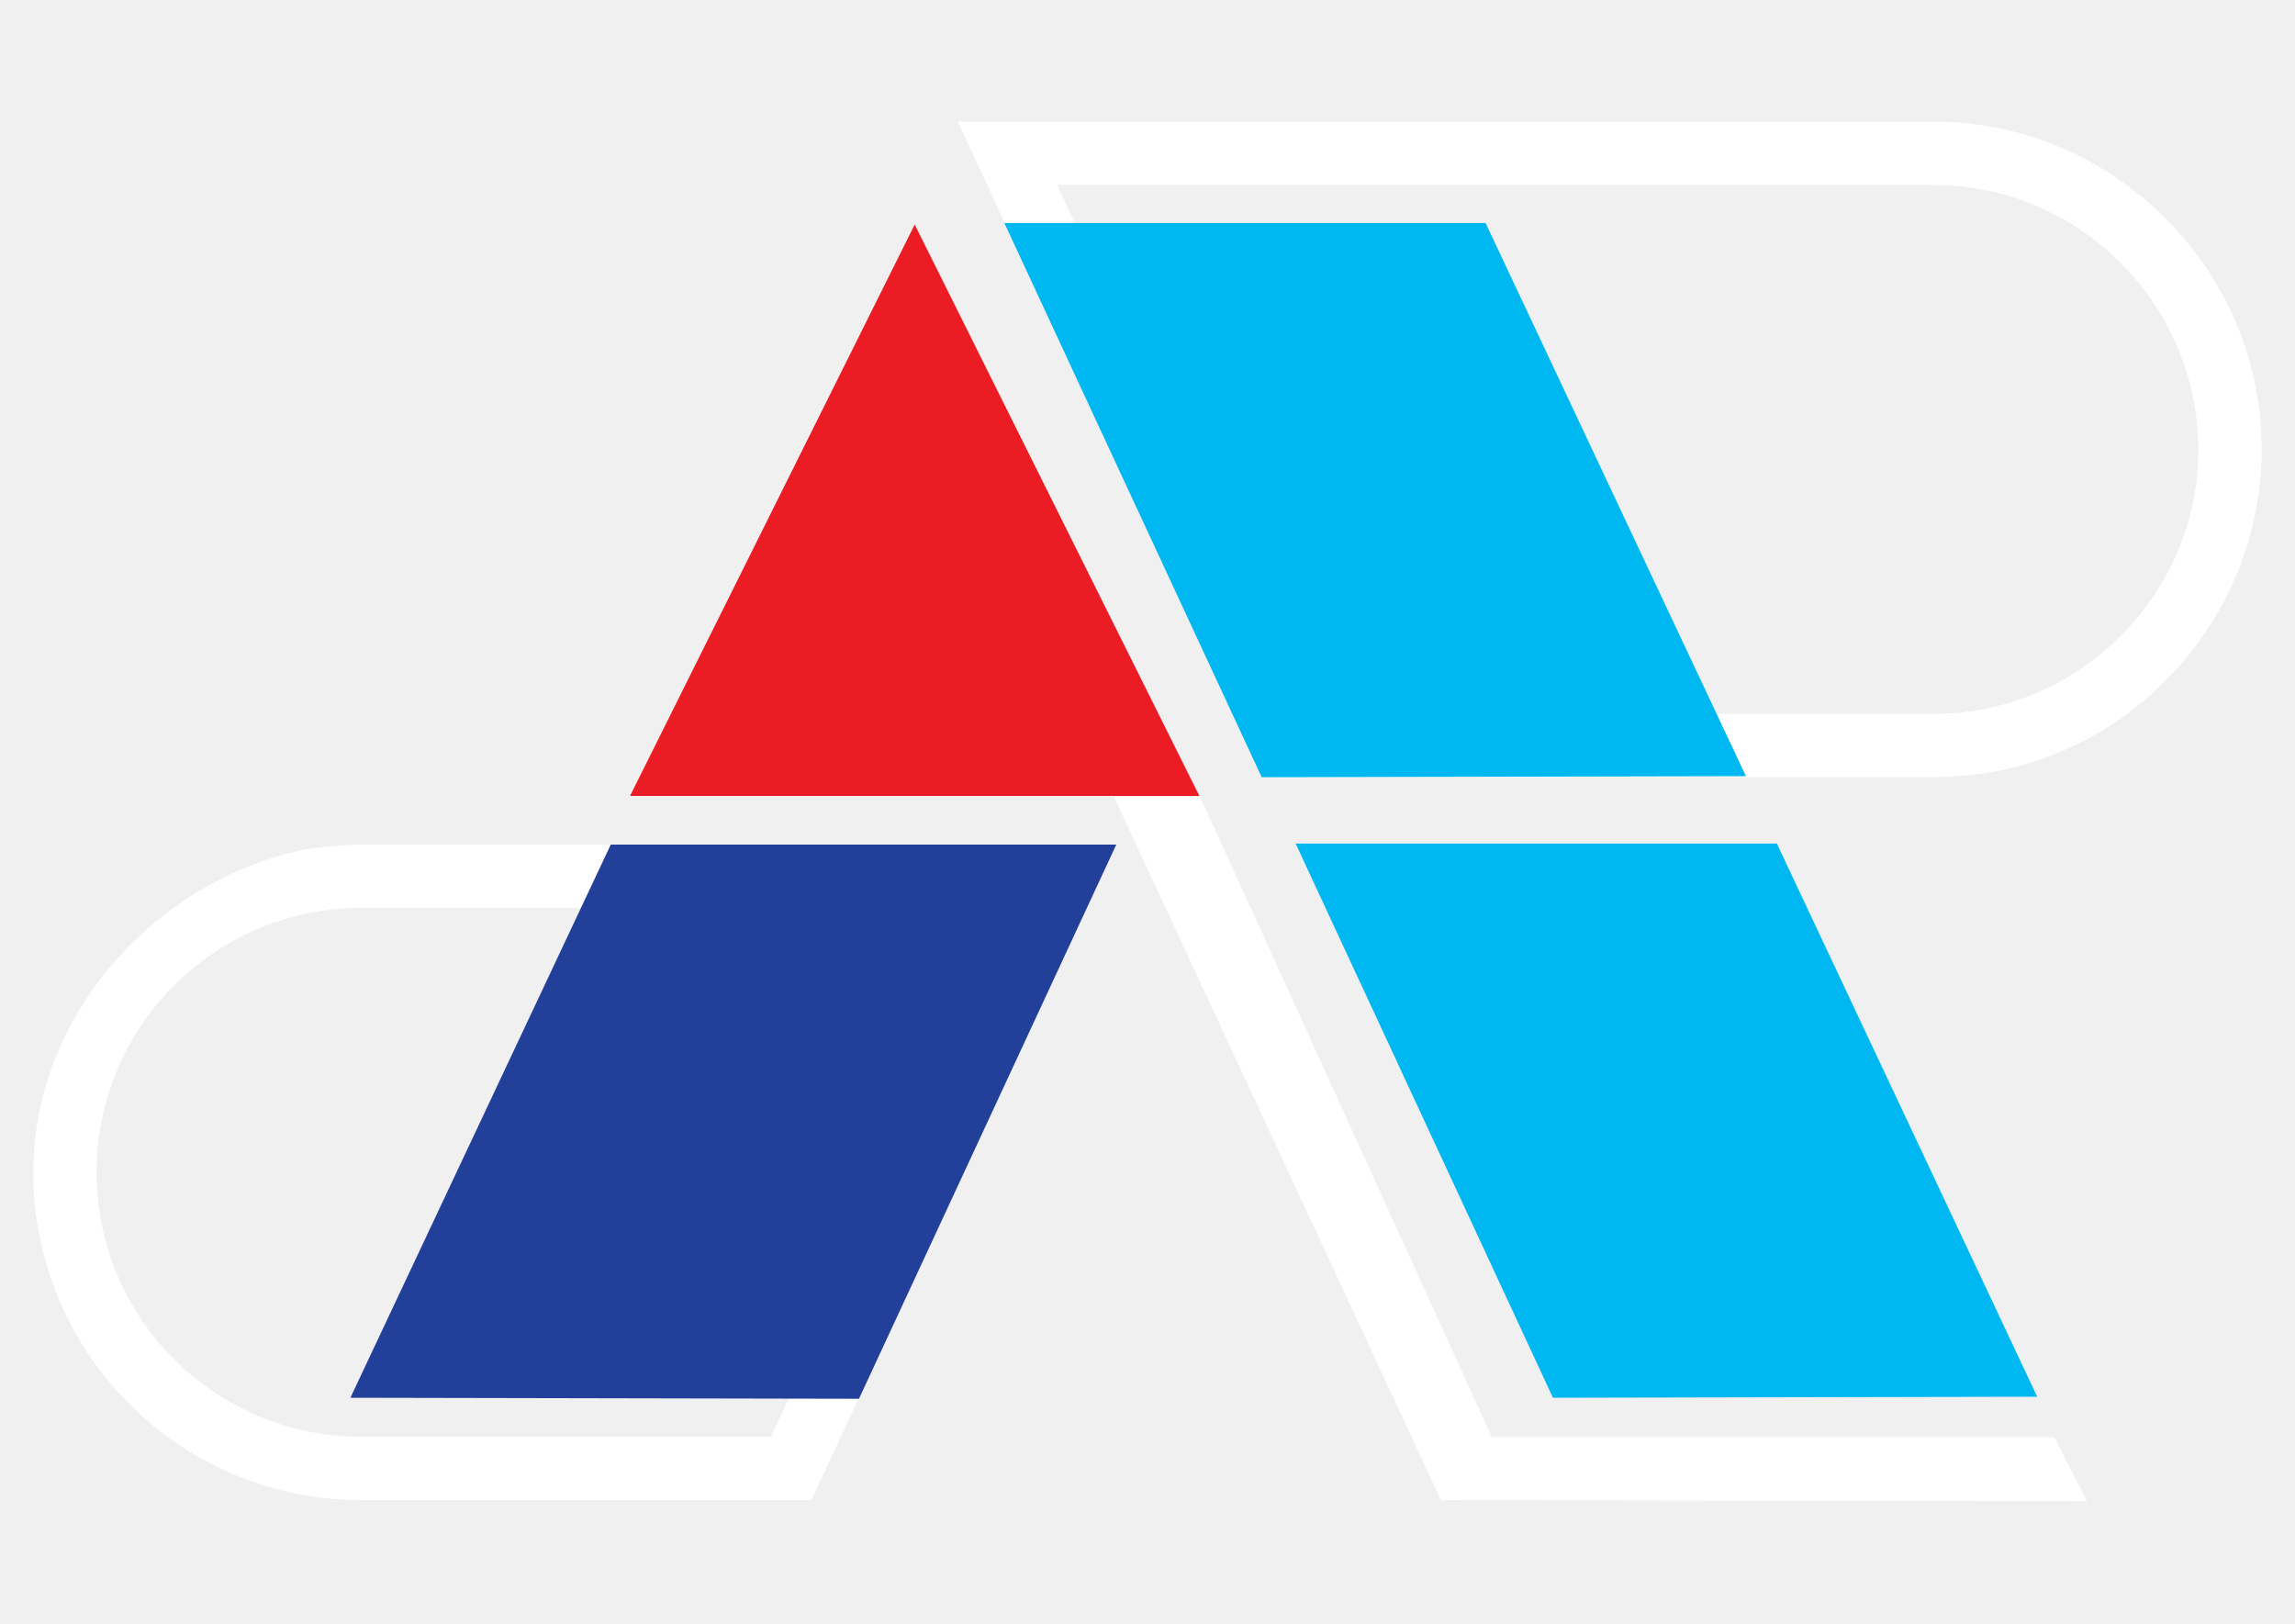
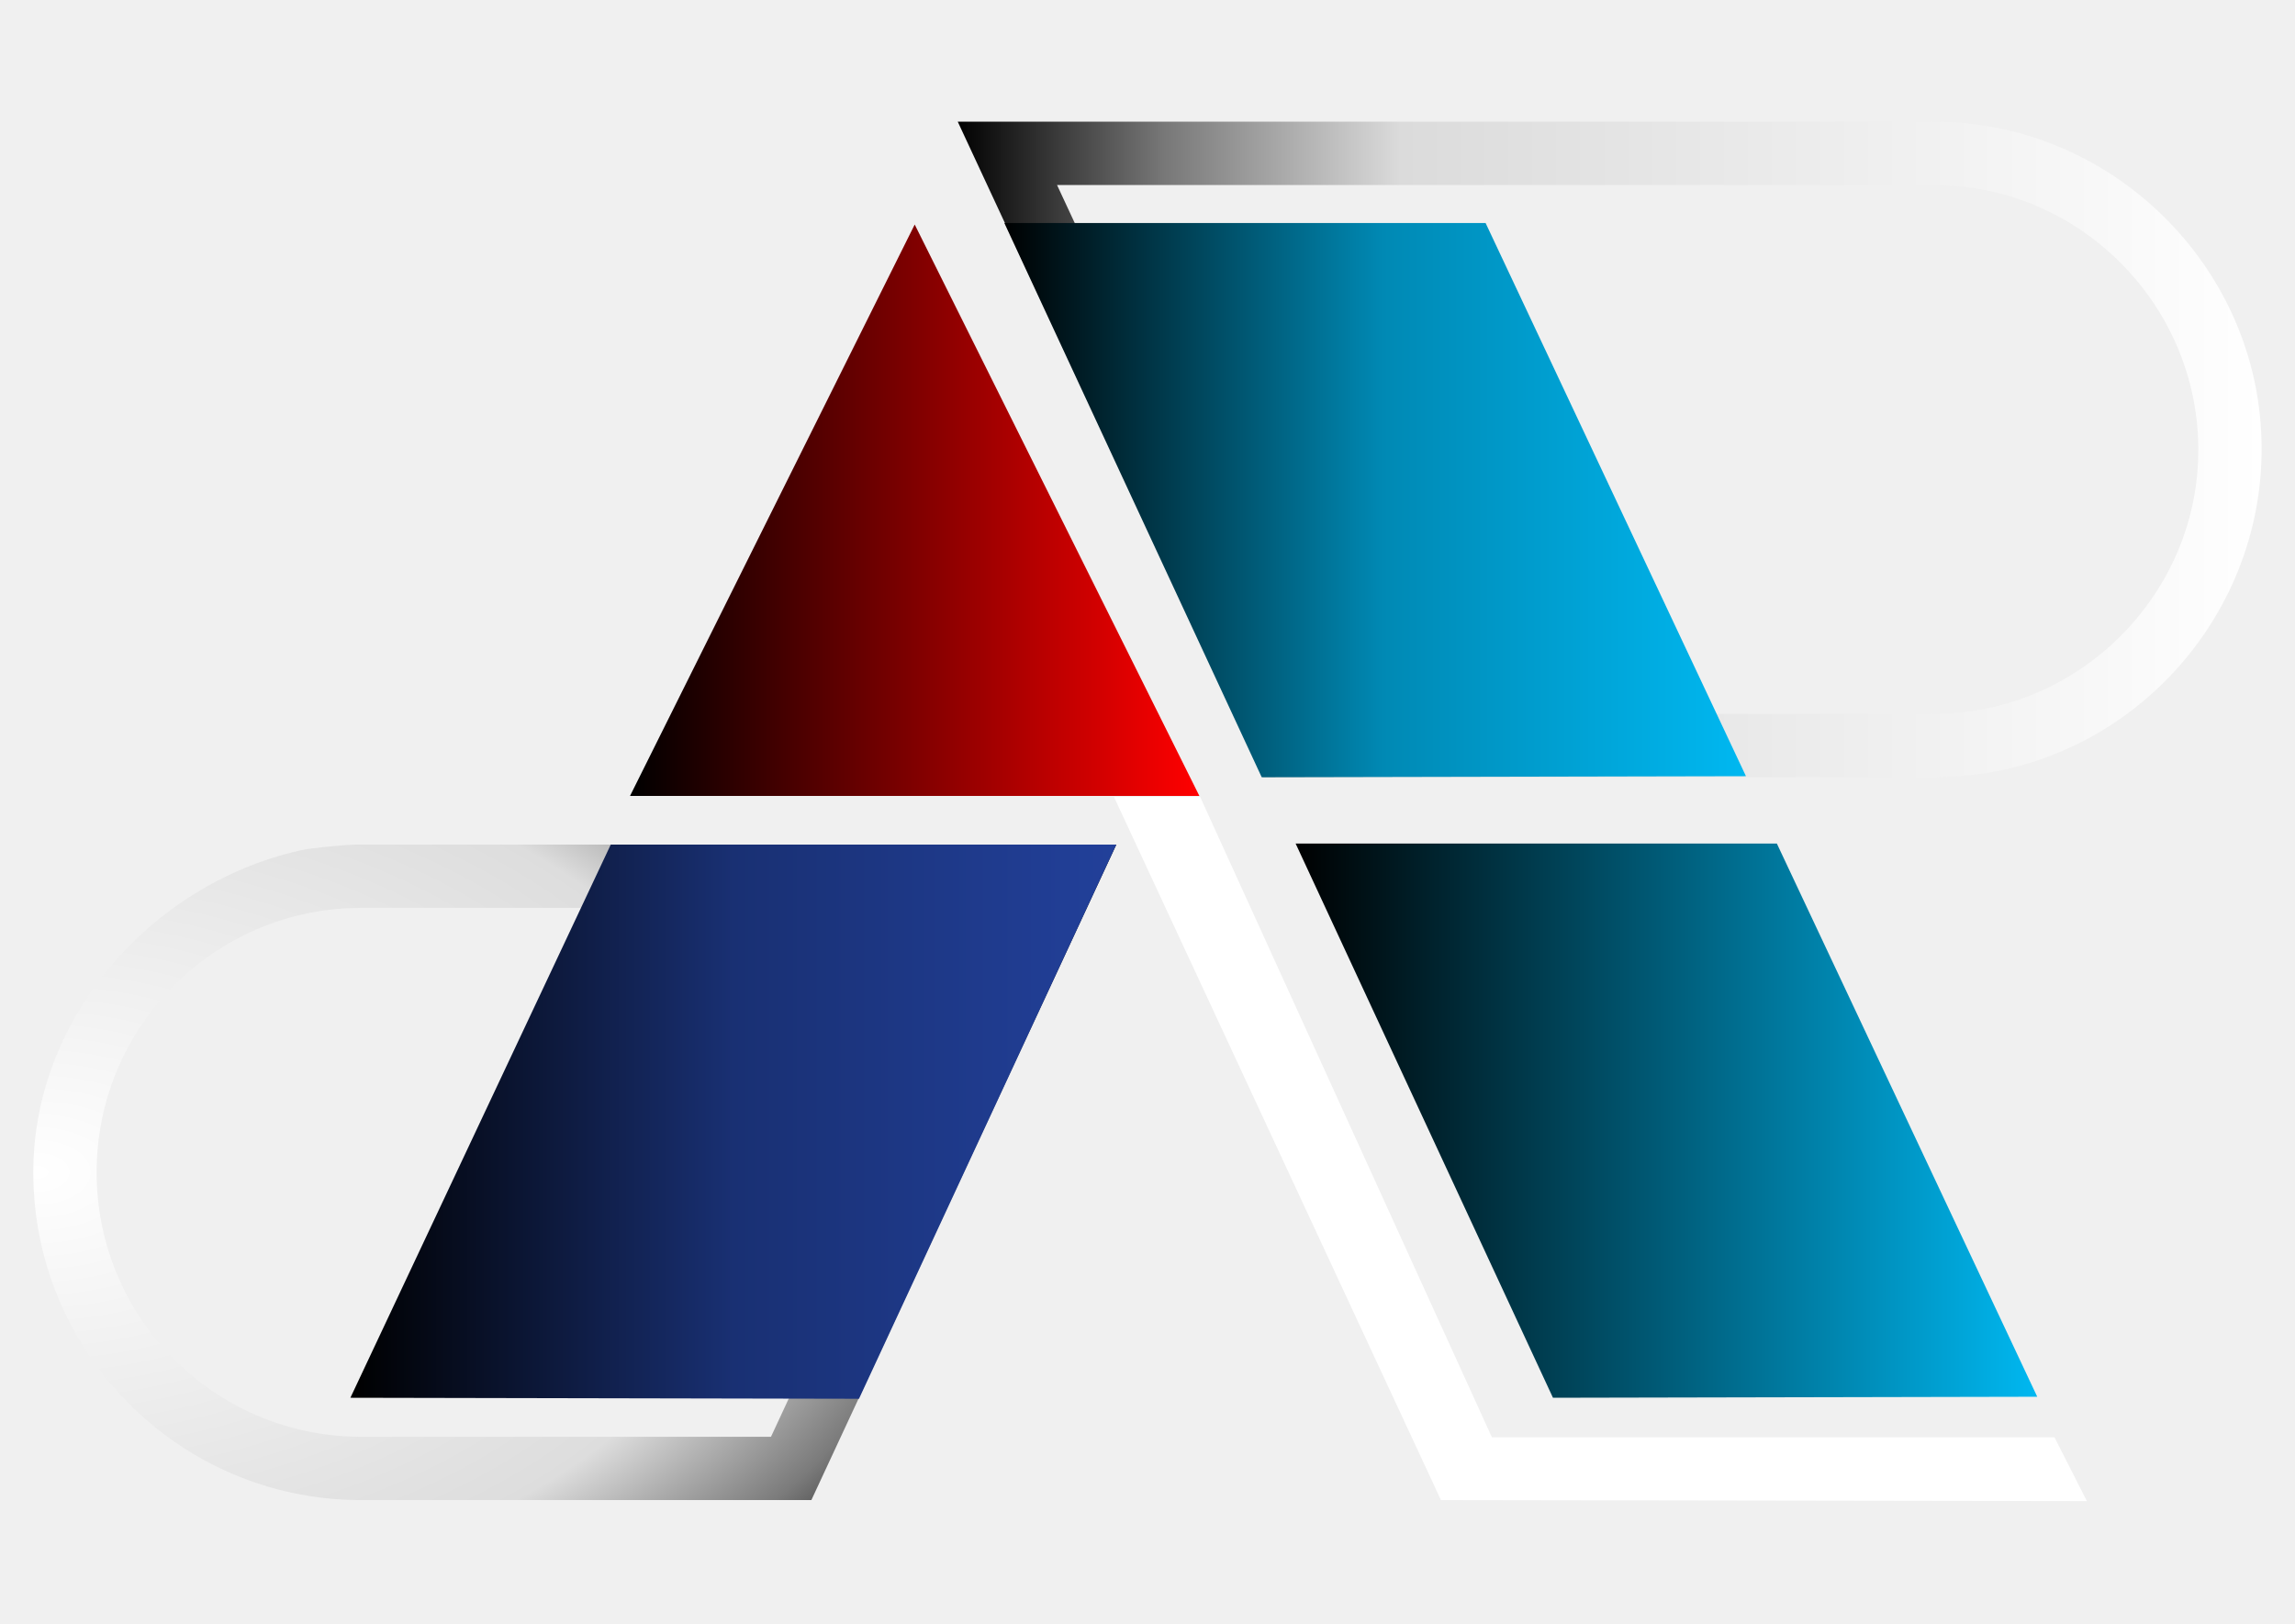
<svg xmlns="http://www.w3.org/2000/svg" width="100%" height="100%" viewBox="0 0 3508 2481" version="1.1" xml:space="preserve" style="fill-rule:evenodd;clip-rule:evenodd;stroke-linejoin:round;stroke-miterlimit:2;">
-   <path d="M467.997,1297.93c0.031,0.032 48.688,-6.405 73.771,-6.901l0.024,-0.1l1164.538,0l-466.125,1001.936l-692.219,0l0,-0.015c-274.713,-2.084 -497.097,-225.753 -497.097,-500.953c0,-242.174 188.57,-447.487 417.108,-493.967Zm65.493,90.196c-214.566,9.609 -385.814,186.852 -385.814,403.771c0,222.028 179.409,402.488 401.044,404.17l0.957,0.012l628.807,-0l376.07,-808.363l-1004.245,0l-16.819,0.41Z" style="fill:#fff;" />
-   <path d="M2959.138,1187.948l-1029.037,0l-466.125,-1001.936l1340.377,0l-0.074,-0.11l74.332,0c28.636,-0.005 73.558,0.11 73.558,0.11l-0,0.015c260.495,-1.976 476.924,198.84 502.251,449.763c26.568,263.211 -156.411,496.95 -405.835,543.612c-35.336,6.611 -73.975,8.108 -89.446,8.447l-0.002,0.099Zm-6.237,-96.705c0.001,-0.031 0.001,-0.063 0.002,-0.094c210.226,1.595 384.8,-160.462 405.23,-362.869c24.225,-240.005 -167.09,-447.276 -405.23,-445.47l-0.007,-0.012l-0.005,0l0.012,0.012l-1337.151,-0.012l376.07,808.363l960.347,0l-0,0.09l0.732,-0.008Z" style="fill:#fff;" />
+   <path d="M467.997,1297.93c0.031,0.032 48.688,-6.405 73.771,-6.901l0.024,-0.1l1164.538,0l-466.125,1001.936l-692.219,0l0,-0.015c-274.713,-2.084 -497.097,-225.753 -497.097,-500.953c0,-242.174 188.57,-447.487 417.108,-493.967Zm65.493,90.196c-214.566,9.609 -385.814,186.852 -385.814,403.771c0,222.028 179.409,402.488 401.044,404.17l0.957,0.012l628.807,-0l376.07,-808.363l-1004.245,0l-16.819,0.41Z" style="fill:url(#_Radial1);" />
+   <path d="M2959.138,1187.948l-1029.037,0l-466.125,-1001.936l1340.377,0l-0.074,-0.11l74.332,0c28.636,-0.005 73.558,0.11 73.558,0.11l-0,0.015c260.495,-1.976 476.924,198.84 502.251,449.763c26.568,263.211 -156.411,496.95 -405.835,543.612c-35.336,6.611 -73.975,8.108 -89.446,8.447l-0.002,0.099Zm-6.237,-96.705c0.001,-0.031 0.001,-0.063 0.002,-0.094c210.226,1.595 384.8,-160.462 405.23,-362.869c24.225,-240.005 -167.09,-447.276 -405.23,-445.47l-0.007,-0.012l-0.005,0l0.012,0.012l-1337.151,-0.012l376.07,808.363l960.347,0l-0,0.09l0.732,-0.008Z" style="fill:url(#_Linear2);" />
  <path d="M1834.523,1218.145l445.889,978.708l859.91,0l49.555,97.561l-987.331,-1.549l-499.74,-1074.72l131.716,0Z" style="fill:#fff;" />
-   <path d="M1398.161,343.193l435.153,873.404l-870.306,0l435.153,-873.404Z" style="fill:#eb1c24;" />
-   <path d="M2716.009,1289.38l397.987,845.529l-740.225,1.549l-393.341,-847.078l735.579,0Z" style="fill:#00b8f1;" />
-   <path d="M2270.79,340.87l397.987,845.529l-740.225,1.549l-393.341,-847.078l735.579,0Z" style="fill:#00b8f1;" />
-   <path d="M933.574,1290.929l-397.987,845.529l777.391,1.549l393.341,-847.078l-772.745,0Z" style="fill:#22409a;" />
+   <path d="M1398.161,343.193l435.153,873.404l-870.306,0l435.153,-873.404Z" style="fill:url(#_Linear3);" />
+   <path d="M2716.009,1289.38l397.987,845.529l-740.225,1.549l-393.341,-847.078l735.579,0Z" style="fill:url(#_Linear4);" />
+   <path d="M2270.79,340.87l397.987,845.529l-740.225,1.549l-393.341,-847.078l735.579,0Z" style="fill:url(#_Linear5);" />
+   <path d="M933.574,1290.929l-397.987,845.529l777.391,1.549l393.341,-847.078l-772.745,0Z" style="fill:url(#_Linear6);" />
+   <defs>
+     <radialGradient id="_Radial1" cx="0" cy="0" r="1" gradientUnits="userSpaceOnUse" gradientTransform="matrix(1655.44,0,0,1001.936,50.88976,1791.897)">
+       <stop offset="0" style="stop-color:#fff;stop-opacity:1" />
+       <stop offset="0.67" style="stop-color:#ddd;stop-opacity:1" />
+       <stop offset="0.85" style="stop-color:#7b7b7b;stop-opacity:1" />
+       <stop offset="1" style="stop-color:#000;stop-opacity:1" />
+     </radialGradient>
+     <linearGradient id="_Linear2" x1="0" y1="0" x2="1" y2="0" gradientUnits="userSpaceOnUse" gradientTransform="matrix(1993.008,0,0,1002.046,1463.976,686.9245)">
+       <stop offset="0" style="stop-color:#000;stop-opacity:1" />
+       <stop offset="0.16" style="stop-color:#787878;stop-opacity:1" />
+       <stop offset="0.34" style="stop-color:#dbdbdb;stop-opacity:1" />
+       <stop offset="1" style="stop-color:#fff;stop-opacity:1" />
+     </linearGradient>
+     <linearGradient id="_Linear3" x1="0" y1="0" x2="1" y2="0" gradientUnits="userSpaceOnUse" gradientTransform="matrix(870.3064,0,0,873.4035,963.008,779.8947)">
+       <stop offset="0" style="stop-color:#000;stop-opacity:1" />
+       <stop offset="1" style="stop-color:#f00;stop-opacity:1" />
+     </linearGradient>
+     <linearGradient id="_Linear4" x1="0" y1="0" x2="1" y2="0" gradientUnits="userSpaceOnUse" gradientTransform="matrix(1133.566,0,0,847.0775,1980.43,1712.919)">
+       <stop offset="0" style="stop-color:#000;stop-opacity:1" />
+       <stop offset="1" style="stop-color:#00b8f1;stop-opacity:1" />
+     </linearGradient>
+     <linearGradient id="_Linear5" x1="0" y1="0" x2="1" y2="0" gradientUnits="userSpaceOnUse" gradientTransform="matrix(1133.566,0,0,847.0775,1535.211,764.4088)">
+       <stop offset="0" style="stop-color:#000;stop-opacity:1" />
+       <stop offset="0.51" style="stop-color:#0089b4;stop-opacity:1" />
+       <stop offset="1" style="stop-color:#00b8f1;stop-opacity:1" />
+     </linearGradient>
+     <linearGradient id="_Linear6" x1="0" y1="0" x2="1" y2="0" gradientUnits="userSpaceOnUse" gradientTransform="matrix(-1170.732,0,0,847.0775,1706.319,1714.467)">
+       <stop offset="0" style="stop-color:#22409a;stop-opacity:1" />
+       <stop offset="0.5" style="stop-color:#193073;stop-opacity:1" />
+       <stop offset="1" style="stop-color:#000;stop-opacity:1" />
+     </linearGradient>
+   </defs>
</svg>
